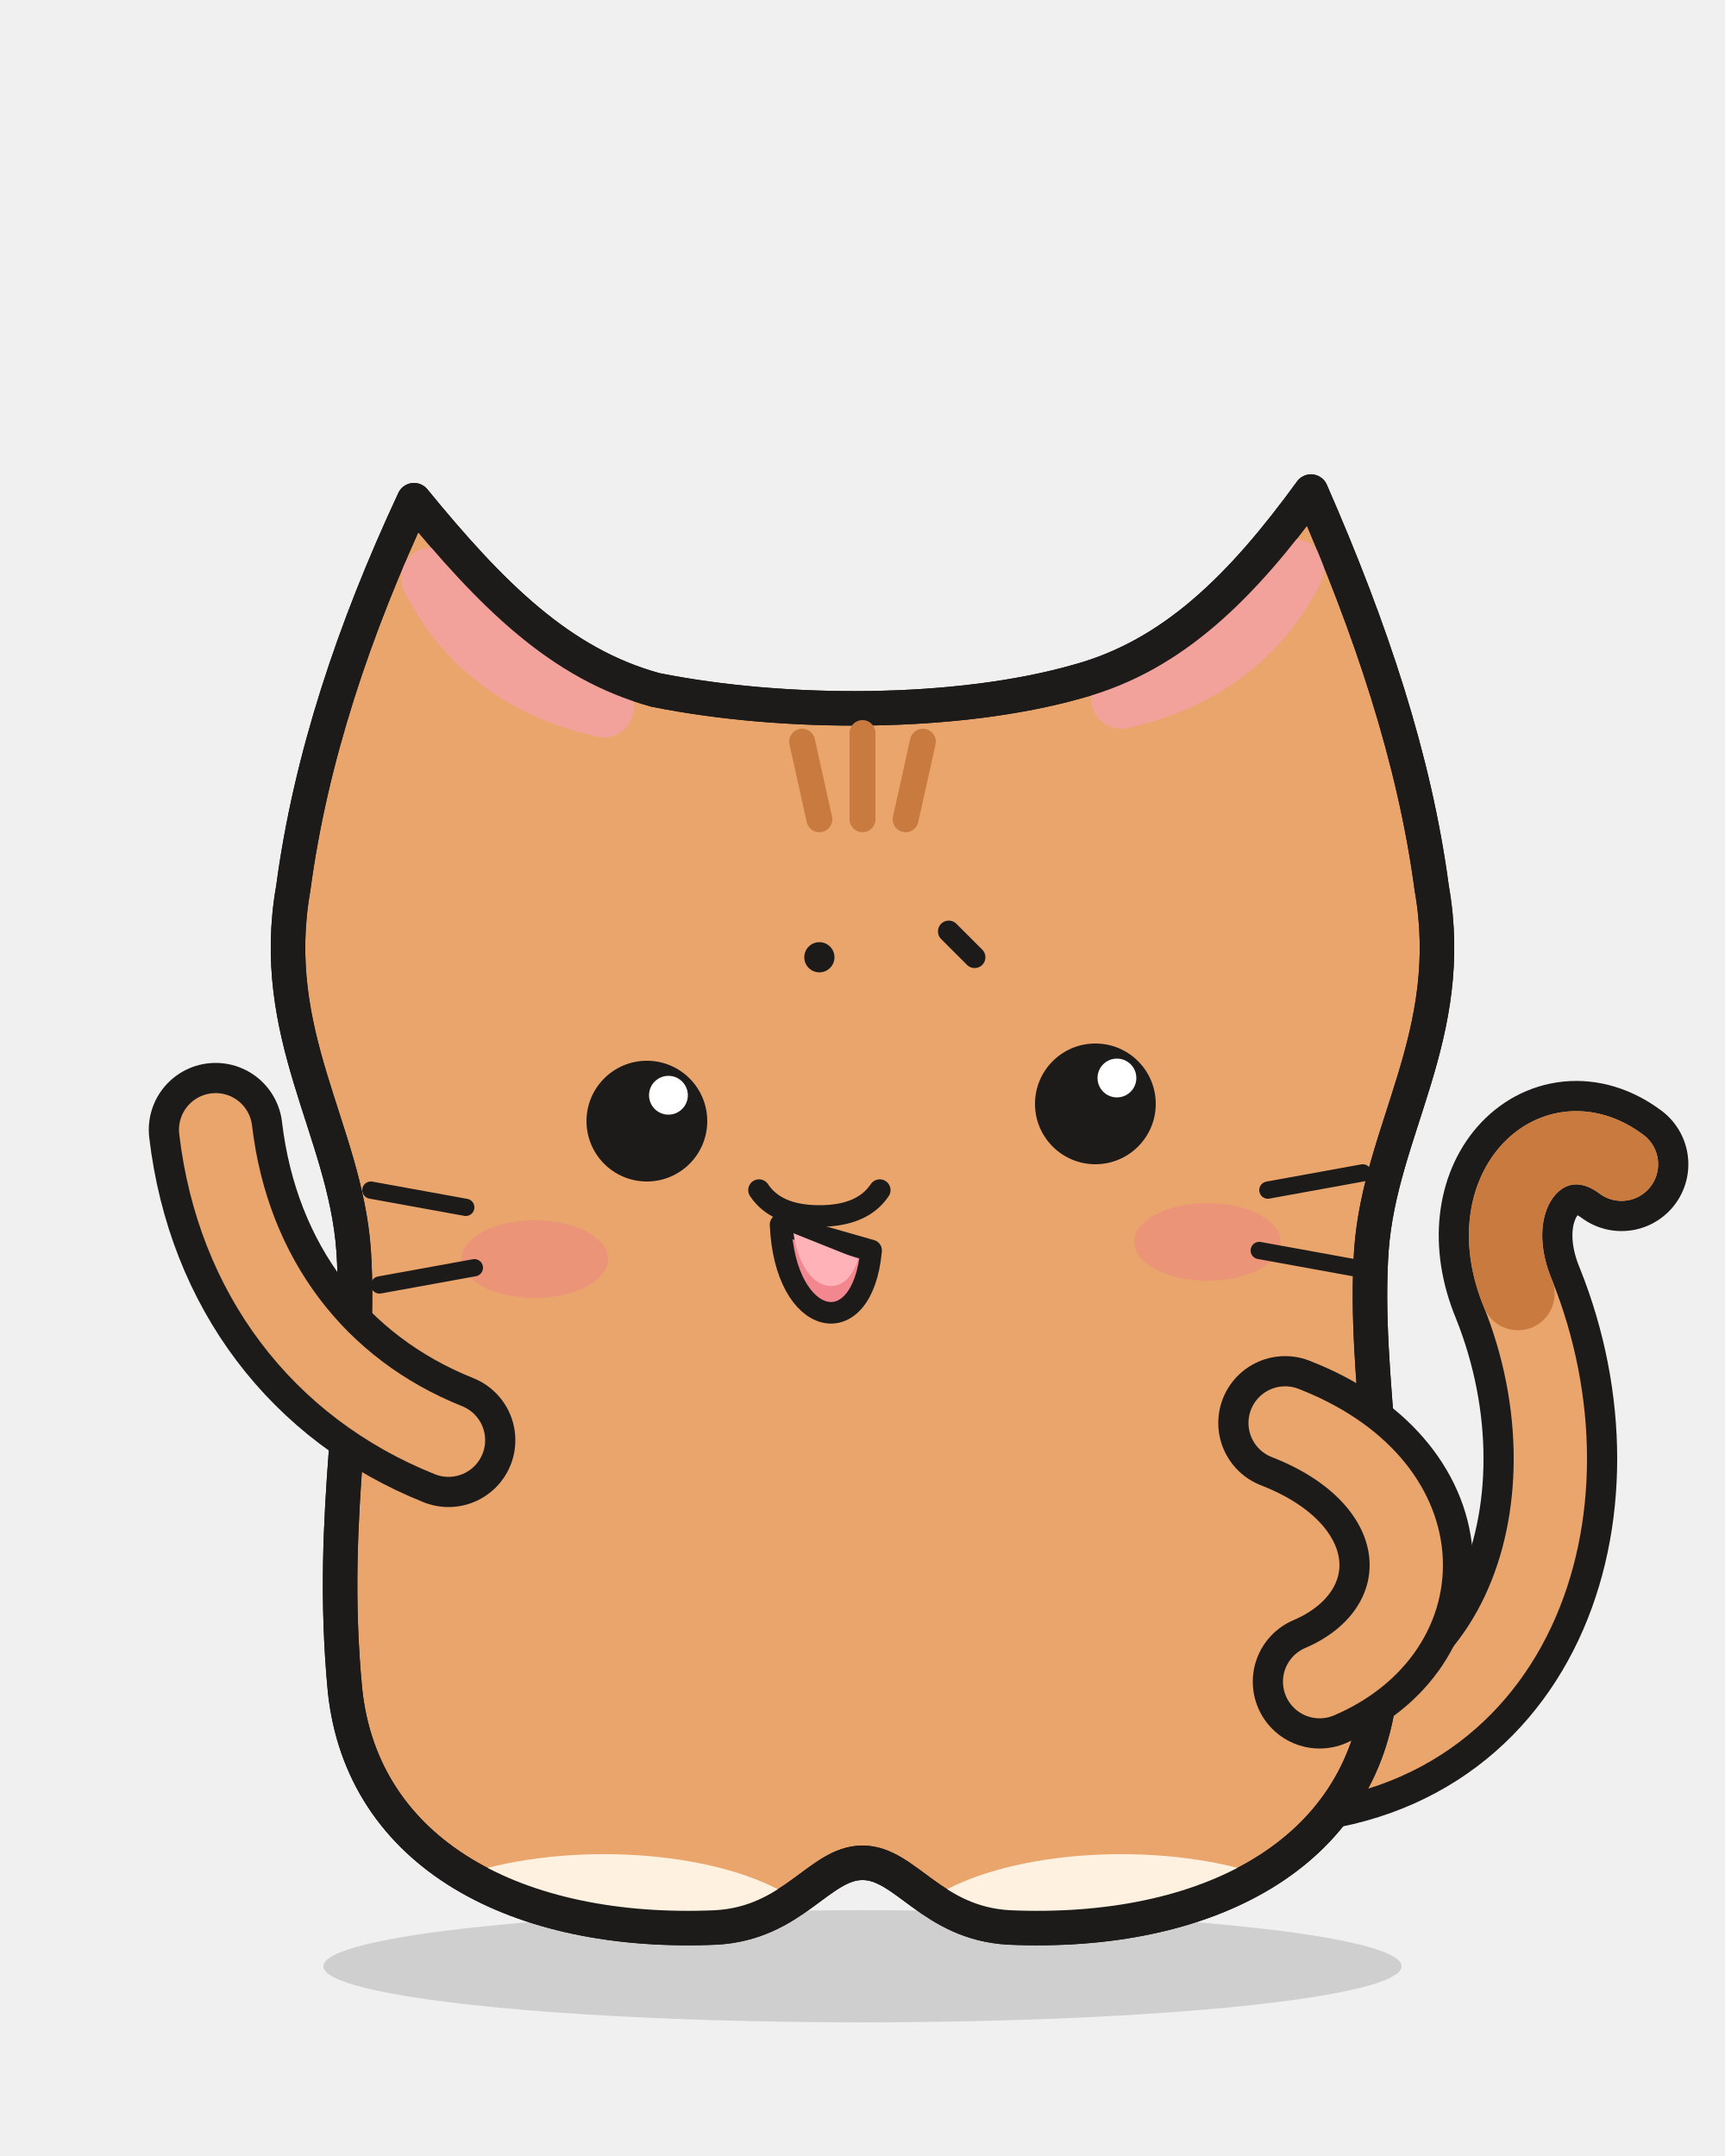
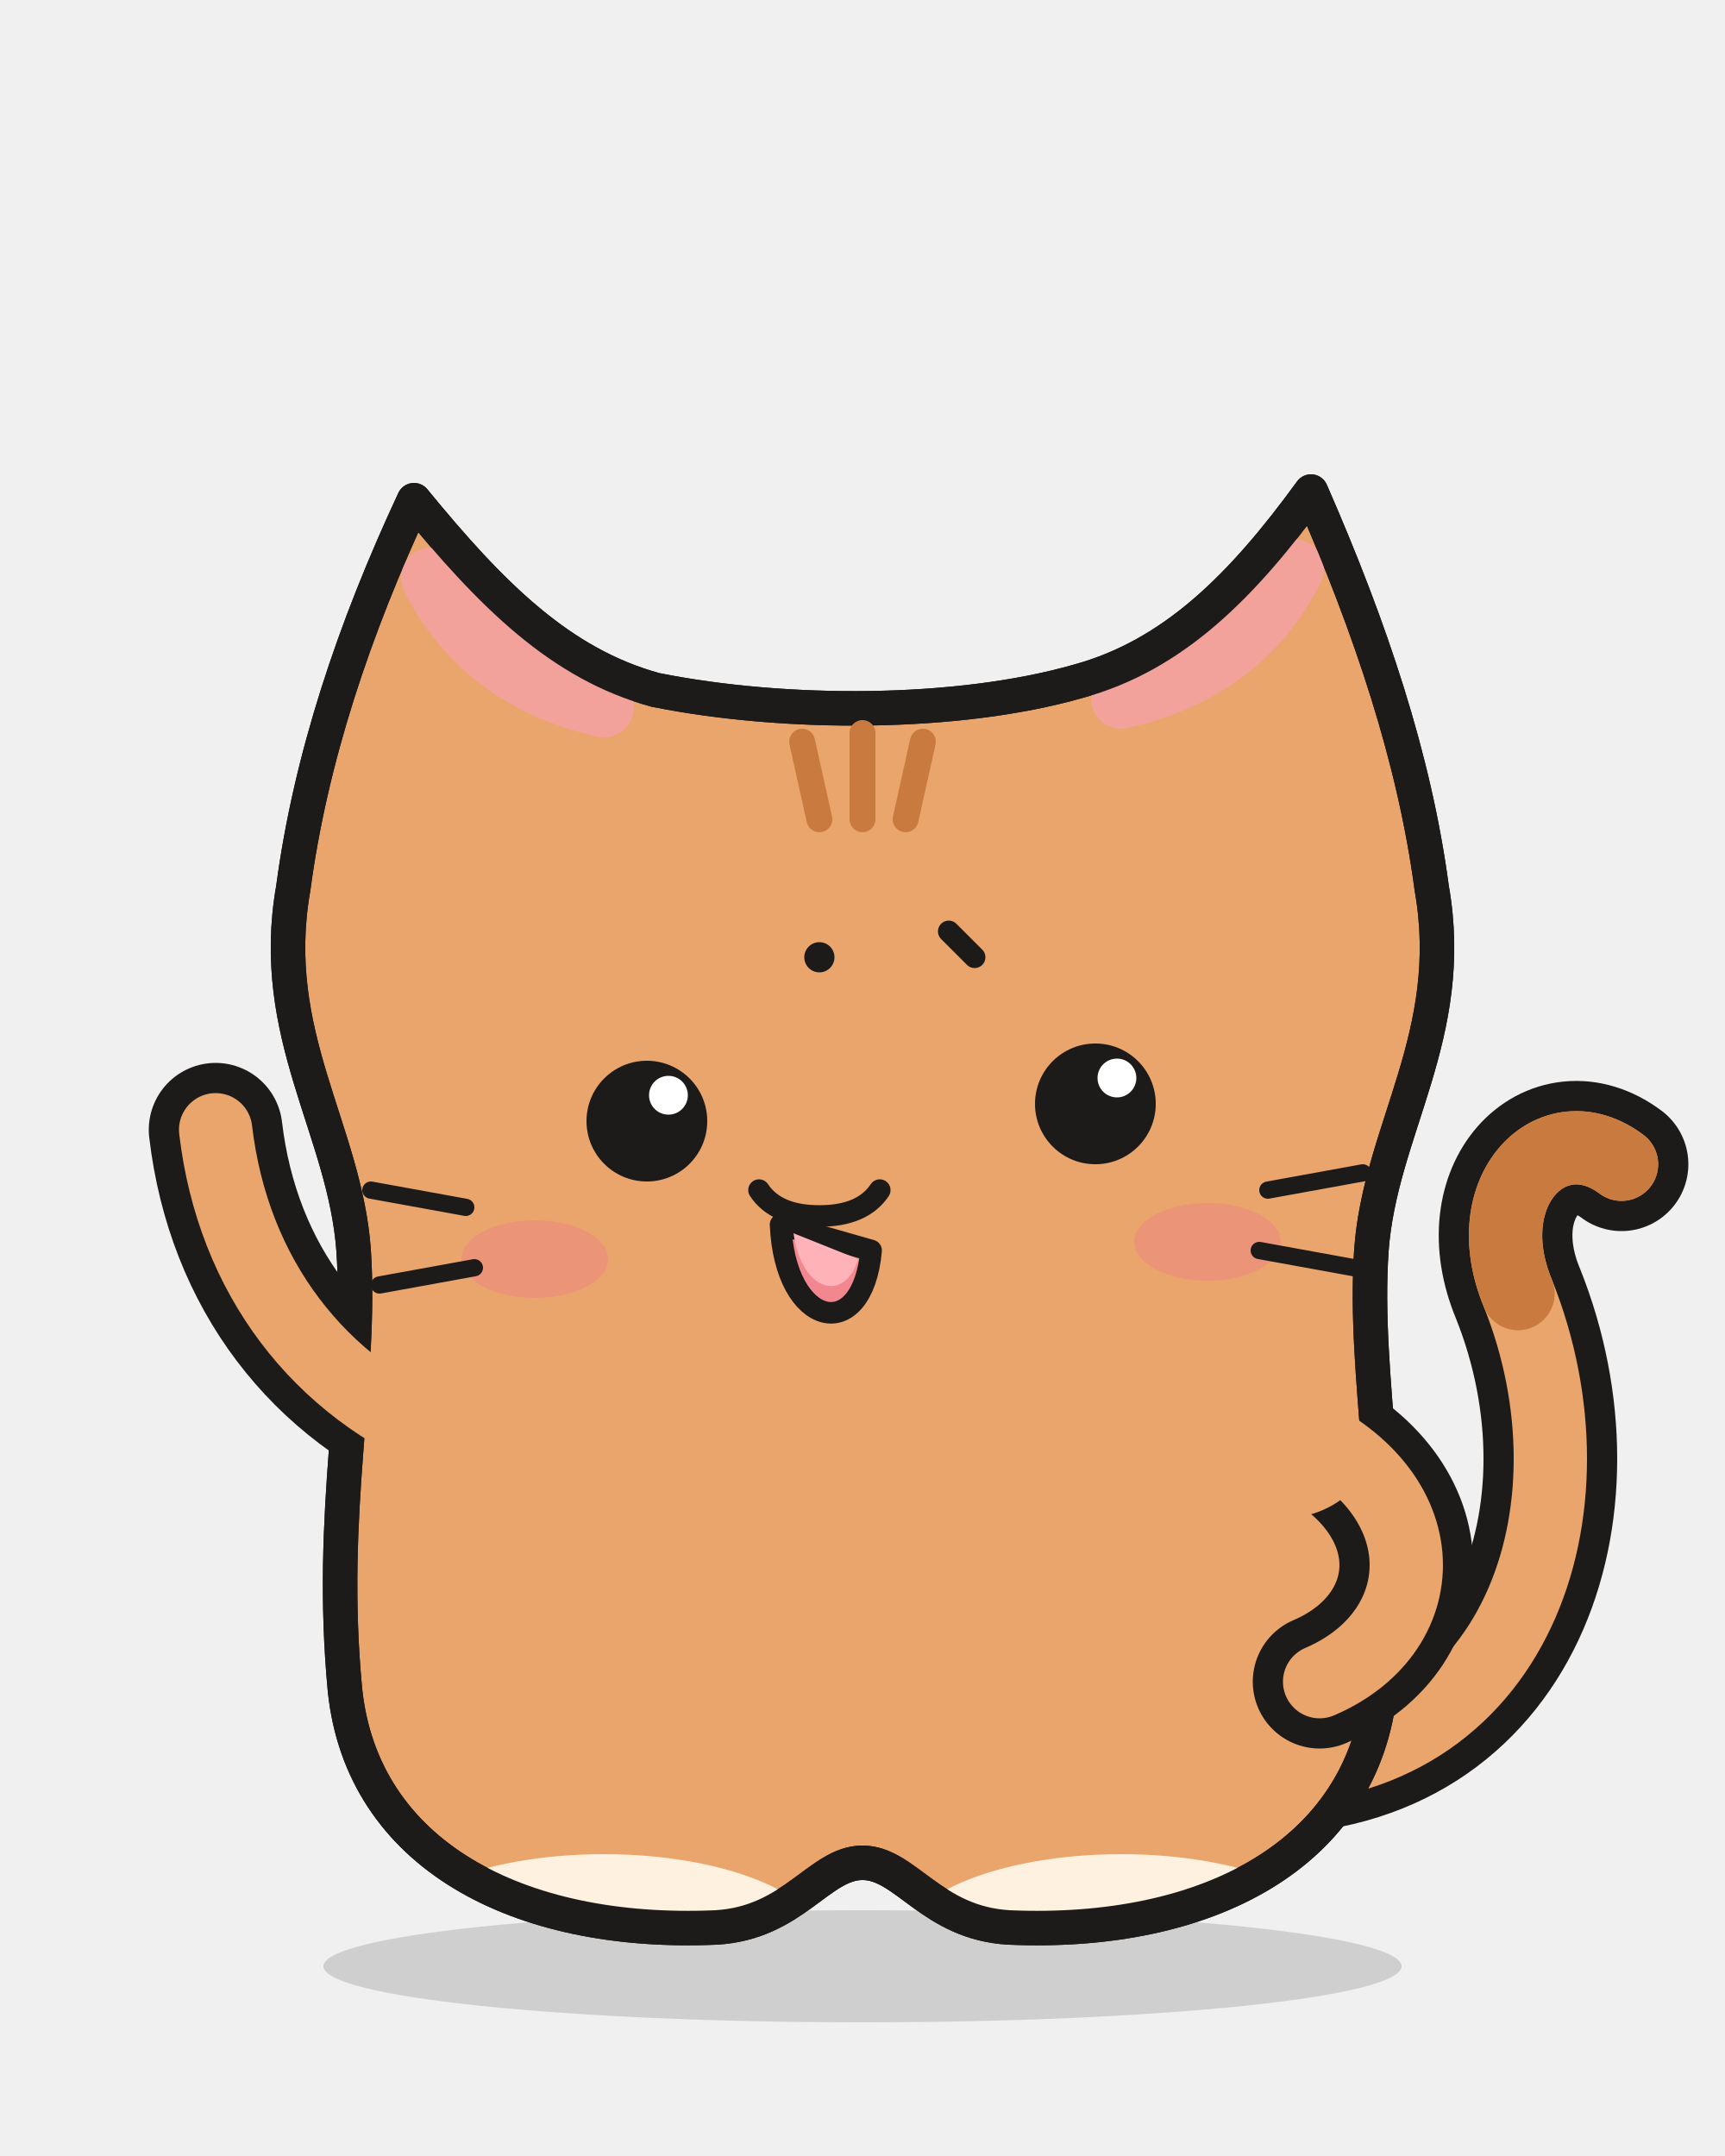
<svg xmlns="http://www.w3.org/2000/svg" viewBox="0 0 400 500" width="400" height="500" data-character="tofu">
  <defs>
    <clipPath id="tofu-clip">
      <path d="M200,432 C190,432 184,446 166,447 C120,449 84,430 80,392 C76,350 84,320 82,290 C80,262 62,240 68,206 C72,176 82,146 96,116 C114,138 130,154 152,160 C182,166 222,166 250,158 C272,152 288,136 304,114 C318,146 328,176 332,206 C338,240 320,262 318,290 C316,320 324,350 320,392 C316,430 280,449 234,447 C216,446 210,432 200,432 Z" />
    </clipPath>
+     <mask id="tofu-arm-left-m" maskUnits="userSpaceOnUse" x="0" y="0" width="400" height="500">
+       <rect width="400" height="500" fill="#fff" />
+       <circle cx="104" cy="334" r="40" fill="#000" clip-path="url(#tofu-clip)" />
+     </mask>
+     <mask id="tofu-arm-right-m" maskUnits="userSpaceOnUse" x="0" y="0" width="400" height="500">
+       <rect width="400" height="500" fill="#fff" />
+       <circle cx="298" cy="330" r="22" fill="#000" clip-path="url(#tofu-clip)" />
+     </mask>
  </defs>
  <g id="shadow" class="L-shadow">
    <ellipse cx="200" cy="456" rx="125" ry="13" fill="#000" opacity=".14" />
  </g>
  <g id="tail" class="L-tail" data-pivot="292 405">
    <path d="M292,410 C352,410 372,350 352,300 C342,276 360,258 376,270" fill="none" stroke="#1d1a1a" stroke-width="31" stroke-linecap="round" stroke-linejoin="round" />
    <path d="M292,410 C352,410 372,350 352,300 C342,276 360,258 376,270" fill="none" stroke="#e9a56b" stroke-width="17" stroke-linecap="round" stroke-linejoin="round" />
    <path d="M352,300 C342,276 360,258 376,270" fill="none" stroke="#c97b3f" stroke-width="17" stroke-linecap="round" />
  </g>
  <g id="body" class="L-body" data-pivot="200 440">
    <g id="body-base" class="L-body-base">
      <path d="M200,432 C190,432 184,446 166,447 C120,449 84,430 80,392 C76,350 84,320 82,290 C80,262 62,240 68,206 C72,176 82,146 96,116 C114,138 130,154 152,160 C182,166 222,166 250,158 C272,152 288,136 304,114 C318,146 328,176 332,206 C338,240 320,262 318,290 C316,320 324,350 320,392 C316,430 280,449 234,447 C216,446 210,432 200,432 Z" fill="#e9a56b" stroke="#1d1a1a" stroke-width="8" stroke-linejoin="round" stroke-linecap="round" />
      <g clip-path="url(#tofu-clip)">
        <path d="M100,134 C108,150 122,160 140,164 C122,158 108,148 100,134 Z" fill="#f2a29b" stroke="#f2a29b" stroke-width="14" stroke-linejoin="round" />
        <path d="M300,132 C292,148 278,158 260,162 C278,156 292,146 300,132 Z" fill="#f2a29b" stroke="#f2a29b" stroke-width="14" stroke-linejoin="round" />
        <ellipse cx="140" cy="452" rx="52" ry="22" fill="#fff1e0" />
        <ellipse cx="260" cy="452" rx="52" ry="22" fill="#fff1e0" />
      </g>
      <path d="M200,432 C190,432 184,446 166,447 C120,449 84,430 80,392 C76,350 84,320 82,290 C80,262 62,240 68,206 C72,176 82,146 96,116 C114,138 130,154 152,160 C182,166 222,166 250,158 C272,152 288,136 304,114 C318,146 328,176 332,206 C338,240 320,262 318,290 C316,320 324,350 320,392 C316,430 280,449 234,447 C216,446 210,432 200,432 Z" fill="none" stroke="#1d1a1a" stroke-width="8" stroke-linejoin="round" />
    </g>
    <g id="stripes" class="L-stripes">
      <path d="M186,172 l4,18 M200,170 v20 M214,172 l-4,18" fill="none" stroke="#c97b3f" stroke-width="6" stroke-linecap="round" stroke-linejoin="round" />
    </g>
    <g transform="translate(0,46)">
      <g id="brows" class="L-brows" data-pivot="205 174">
        <circle cx="190" cy="176" r="3.5" fill="#1d1a1a" />
        <path d="M220,170 l6,6" fill="none" stroke="#1d1a1a" stroke-width="5" stroke-linecap="round" stroke-linejoin="round" />
      </g>
      <g id="eyes" class="L-eyes" data-pivot="204 212">
        <circle cx="150" cy="214" r="14" fill="#1d1a1a" />
        <circle cx="155" cy="208" r="4.5" fill="#fff" />
        <circle cx="254" cy="210" r="14" fill="#1d1a1a" />
        <circle cx="259" cy="204" r="4.5" fill="#fff" />
      </g>
      <g id="blush" class="L-blush">
        <ellipse cx="124" cy="246" rx="17" ry="9" fill="#f07f86" opacity=".45" />
        <ellipse cx="280" cy="242" rx="17" ry="9" fill="#f07f86" opacity=".45" />
      </g>
      <g id="whiskers" class="L-whiskers">
        <path d="M108,234 l-22,-4 M110,248 l-22,4 M294,230 l22,-4 M292,244 l22,4" fill="none" stroke="#1d1a1a" stroke-width="4" stroke-linecap="round" stroke-linejoin="round" />
      </g>
      <g id="mouth-open" class="L-mouth-open" data-pivot="190 245">
        <path d="M190,236 q-10,0 -14,-6 M190,236 q10,0 14,-6" fill="none" stroke="#1d1a1a" stroke-width="5" stroke-linecap="round" stroke-linejoin="round" />
        <path d="M181,238 C182,262 200,266 202,244 Z" fill="#f2878f" stroke="#1d1a1a" stroke-width="5" stroke-linejoin="round" stroke-linecap="round" />
        <path d="M184,240 C186,254 196,256 199,246" fill="#ffb3b8" />
      </g>
      <g id="mouth-closed" class="L-mouth-closed" data-pivot="190 236" style="display:none">
        <path d="M176,232 q7,9 14,0 q7,9 14,0" fill="none" stroke="#1d1a1a" stroke-width="5" stroke-linecap="round" stroke-linejoin="round" />
      </g>
    </g>
  </g>
  <g id="arm-left" class="L-arm-left" data-pivot="104 334">
-     <path d="M104,334 C74,322 54,296 50,262" fill="none" stroke="#1d1a1a" stroke-width="31" stroke-linecap="round" stroke-linejoin="round" />
+     <path d="M104,334 C74,322 54,296 50,262" mask="url(#tofu-arm-left-m)" fill="none" stroke="#1d1a1a" stroke-width="31" stroke-linecap="round" stroke-linejoin="round" />
    <path d="M104,334 C74,322 54,296 50,262" fill="none" stroke="#e9a56b" stroke-width="17" stroke-linecap="round" stroke-linejoin="round" />
  </g>
  <g id="arm-right" class="L-arm-right" data-pivot="298 330">
-     <path d="M298,330 C334,344 334,378 306,390" fill="none" stroke="#1d1a1a" stroke-width="31" stroke-linecap="round" stroke-linejoin="round" />
+     <path d="M298,330 C334,344 334,378 306,390" mask="url(#tofu-arm-right-m)" fill="none" stroke="#1d1a1a" stroke-width="31" stroke-linecap="round" stroke-linejoin="round" />
    <path d="M298,330 C334,344 334,378 306,390" fill="none" stroke="#e9a56b" stroke-width="17" stroke-linecap="round" stroke-linejoin="round" />
  </g>
</svg>
